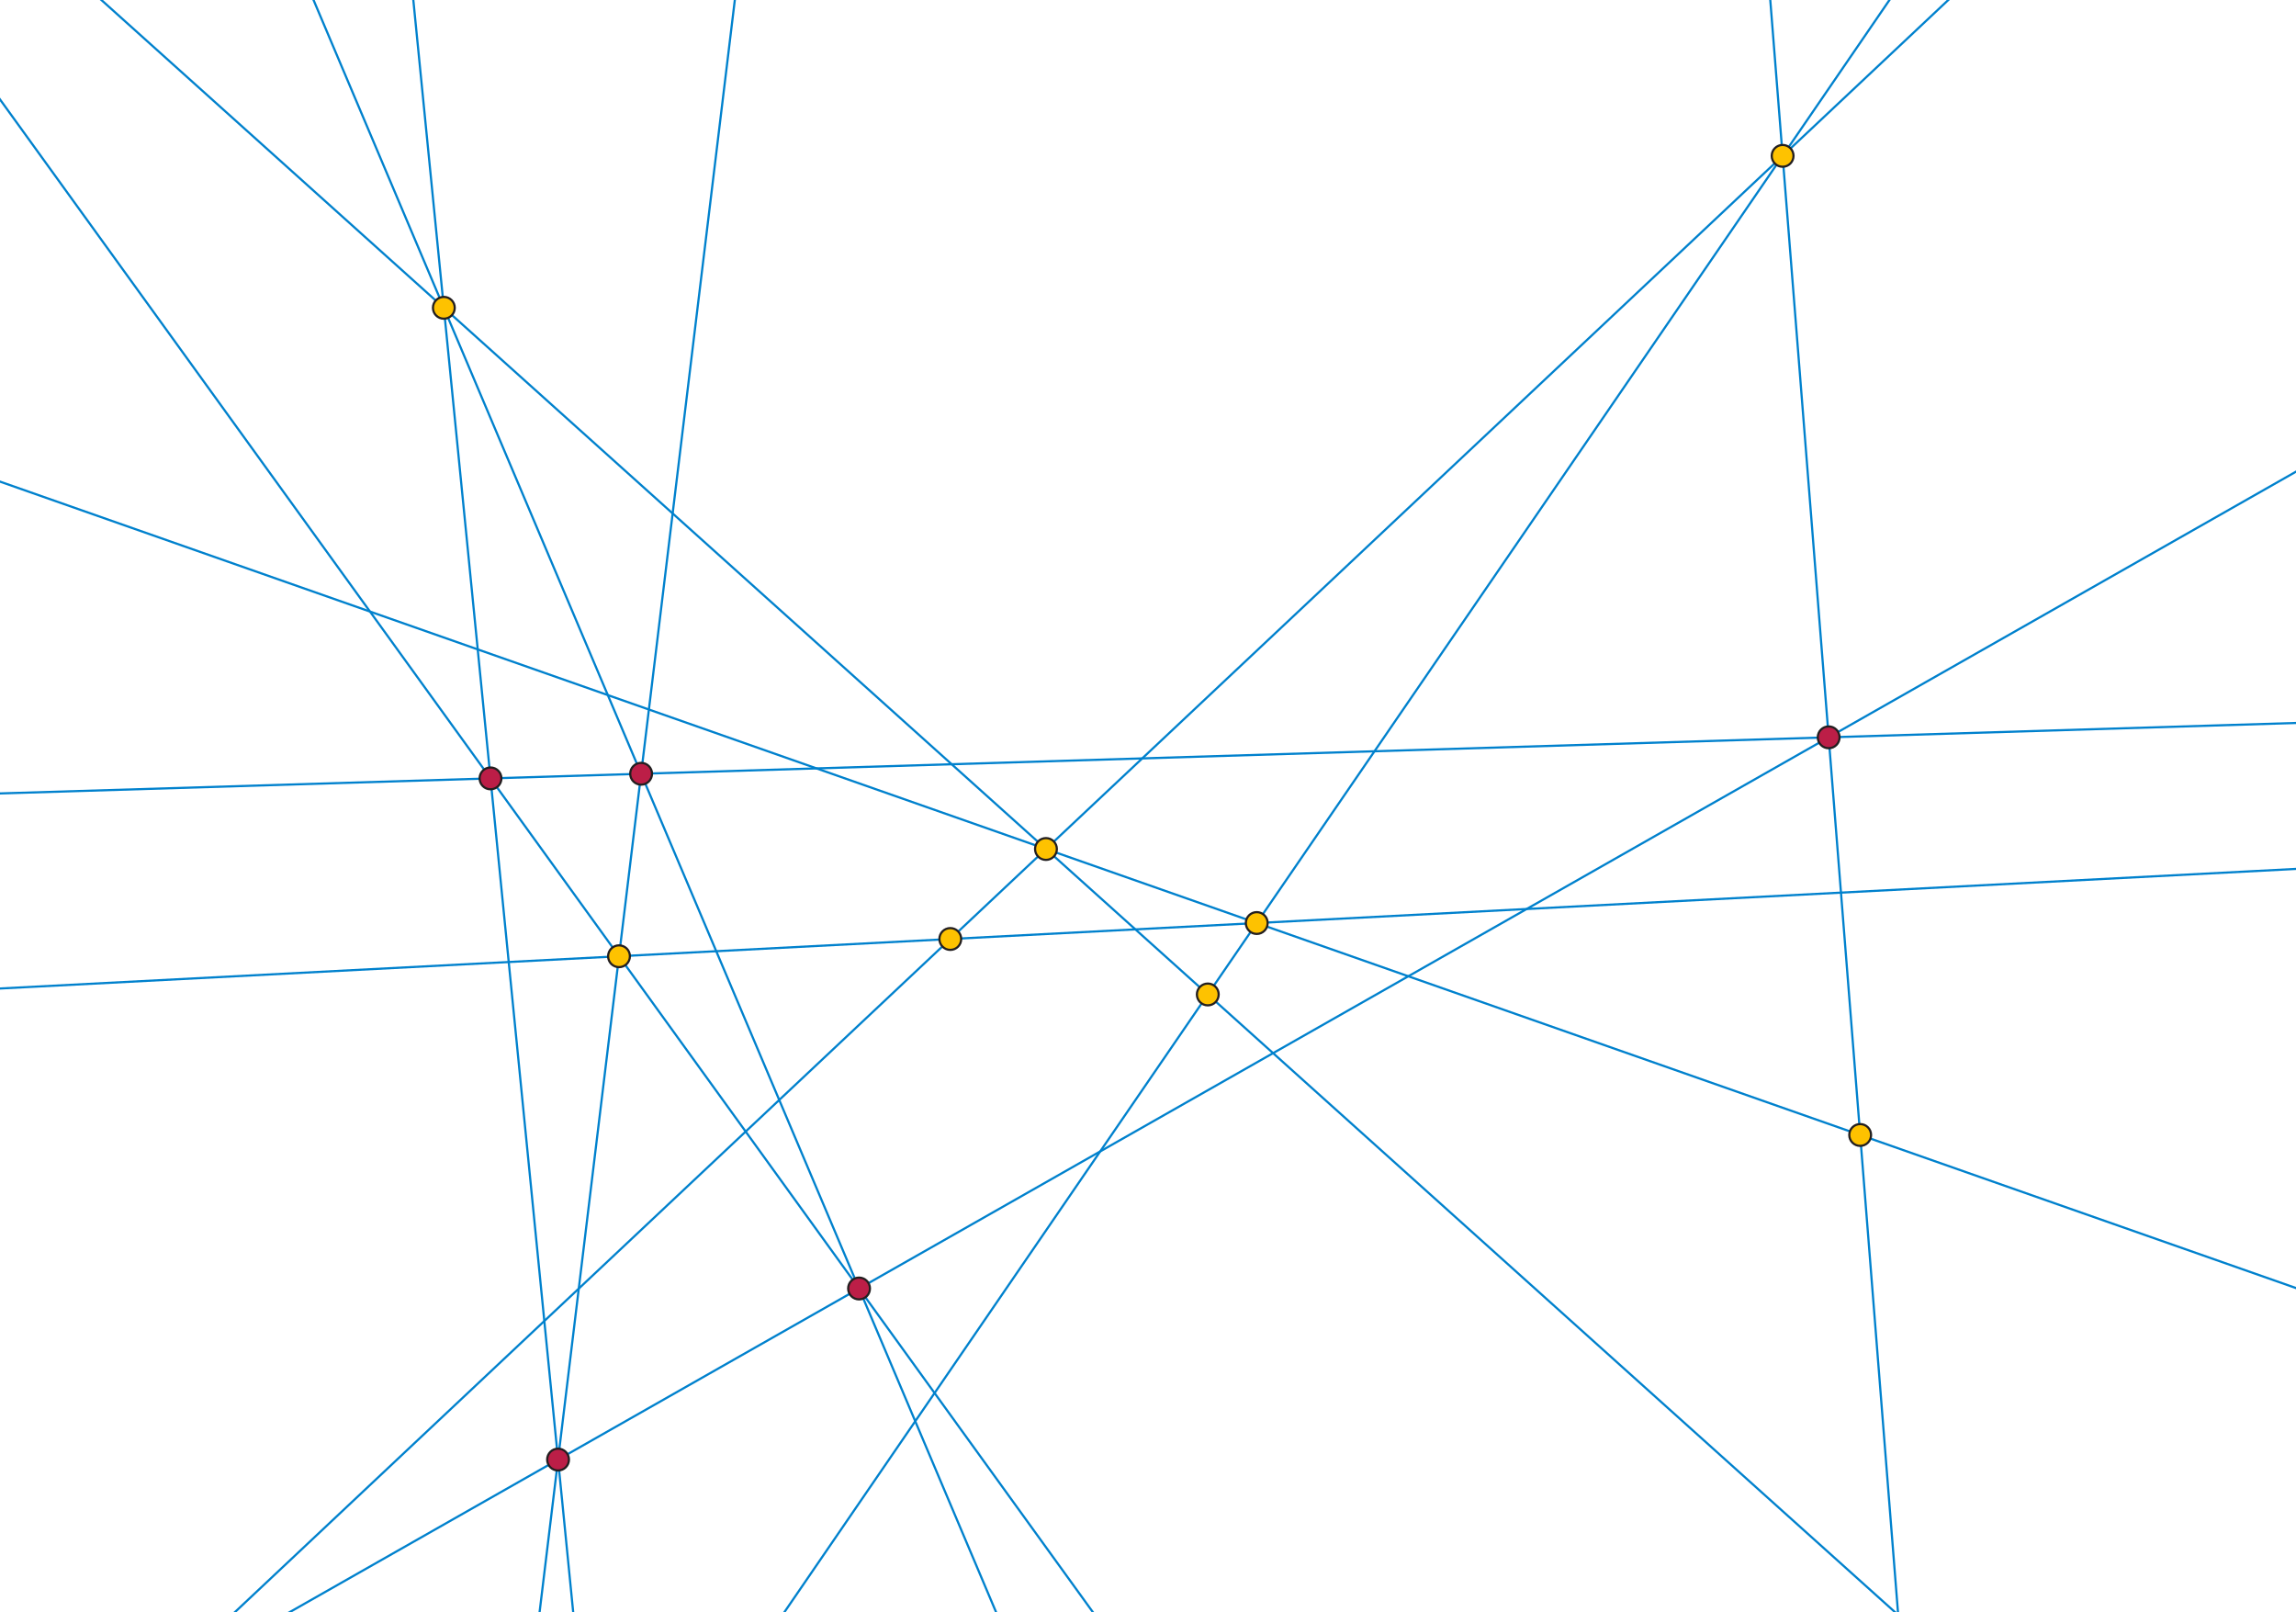
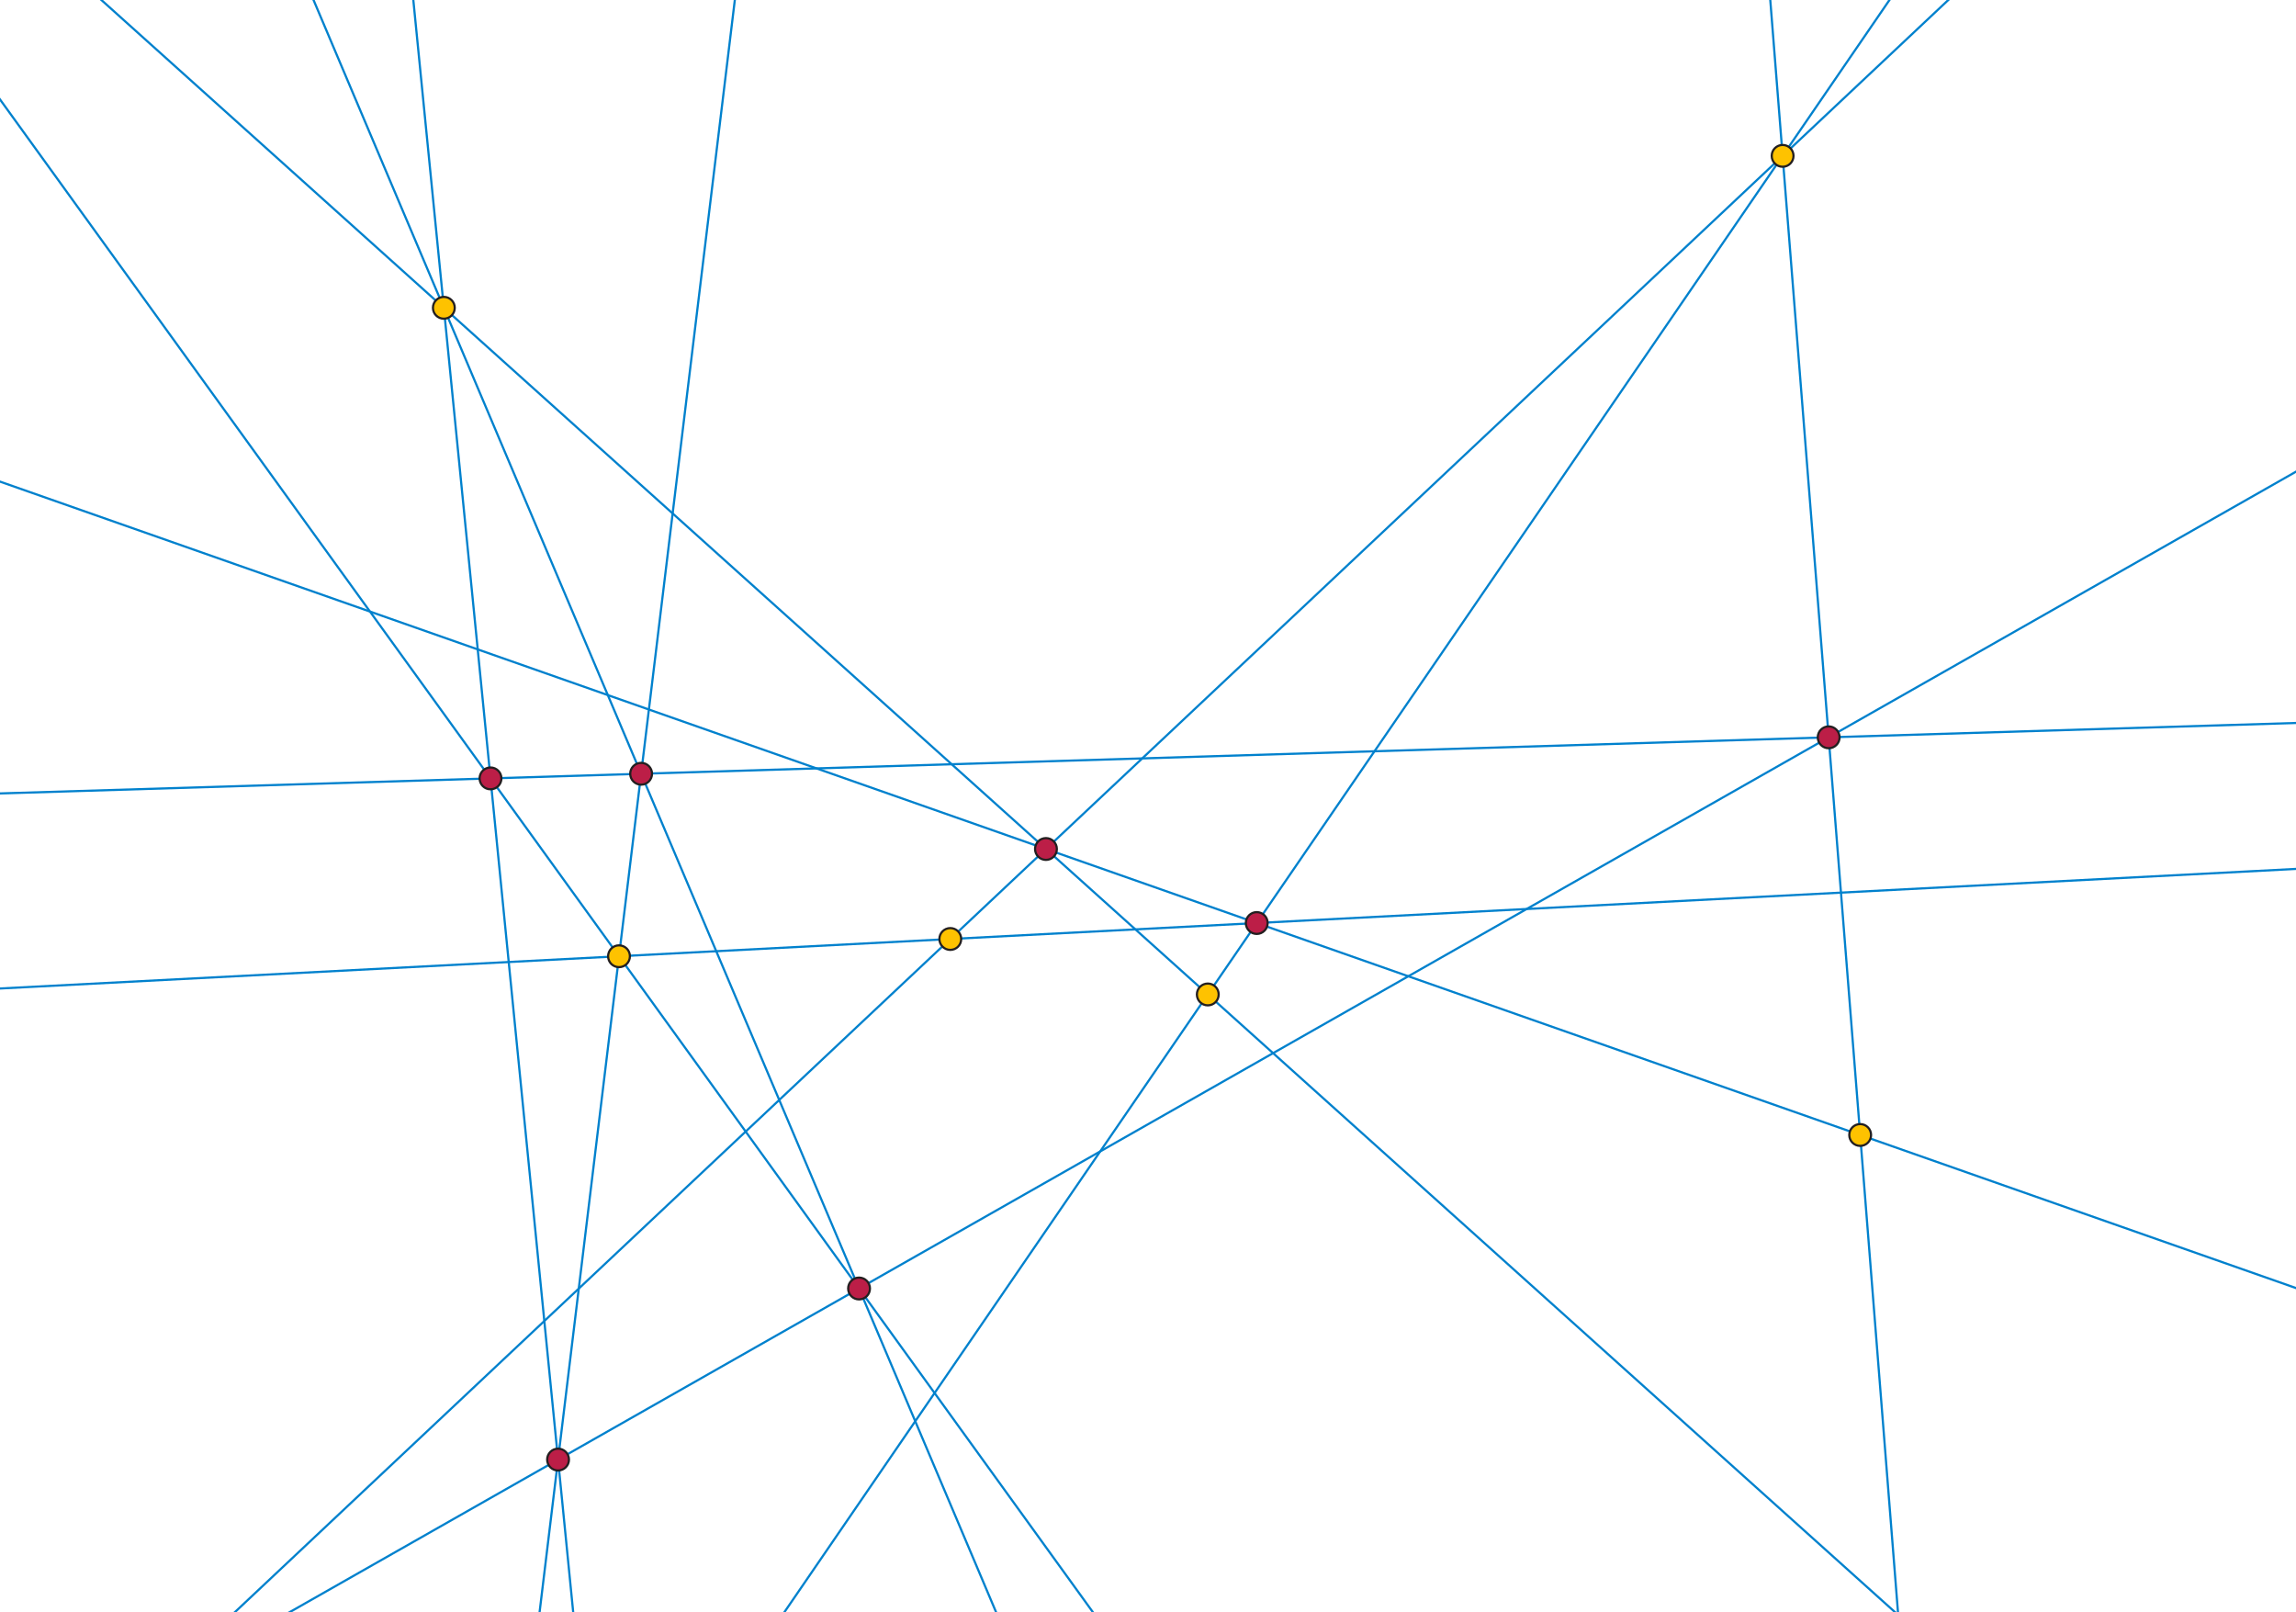
<svg xmlns="http://www.w3.org/2000/svg" width="1053" height="739">
  <g style="fill:none;stroke:#0081CD;">
    <path d="M811.81-1l58.7 741" />
    <path d="M867.24-1l-508 741" />
    <path d="M-1-42.69l1055 948.14" />
    <path d="M-1 220.5l1055 370.51" />
    <path d="M-1 841.56l1055-992.53" />
    <path d="M-1 453.34l1055-54.94" />
    <path d="M143.37-1l313.76 741" />
    <path d="M-33.67-1l535.41 741" />
    <path d="M-1 815.35l1055-599.63" />
    <path d="M337.13-1l-89.75 741" />
    <path d="M189.46-1l73.49 741" />
    <path d="M-1 363.87l1055-32.37" />
  </g>
  <g style="fill:#FEC200;stroke:#231F20;">
    <circle cx="553.92" cy="456.02" r="5" />
    <circle cx="853.12" cy="520.46" r="5" />
    <circle cx="817.55" cy="71.47" r="5" />
-     <circle cx="479.7" cy="389.32" r="5" />
    <circle cx="435.83" cy="430.59" r="5" />
-     <circle cx="576.37" cy="423.27" r="5" />
    <circle cx="283.89" cy="438.5" r="5" />
    <circle cx="203.56" cy="141.15" r="5" />
  </g>
  <g style="fill:#BC1E47;stroke:#231F20;">
+     <circle cx="576.37" cy="423.27" r="5" />
+     <circle cx="479.7" cy="389.32" r="5" />
    <circle cx="838.67" cy="338.11" r="5" />
    <circle cx="393.98" cy="590.86" r="5" />
    <circle cx="294.03" cy="354.82" r="5" />
    <circle cx="255.94" cy="669.31" r="5" />
    <circle cx="224.96" cy="356.94" r="5" />
  </g>
</svg>
